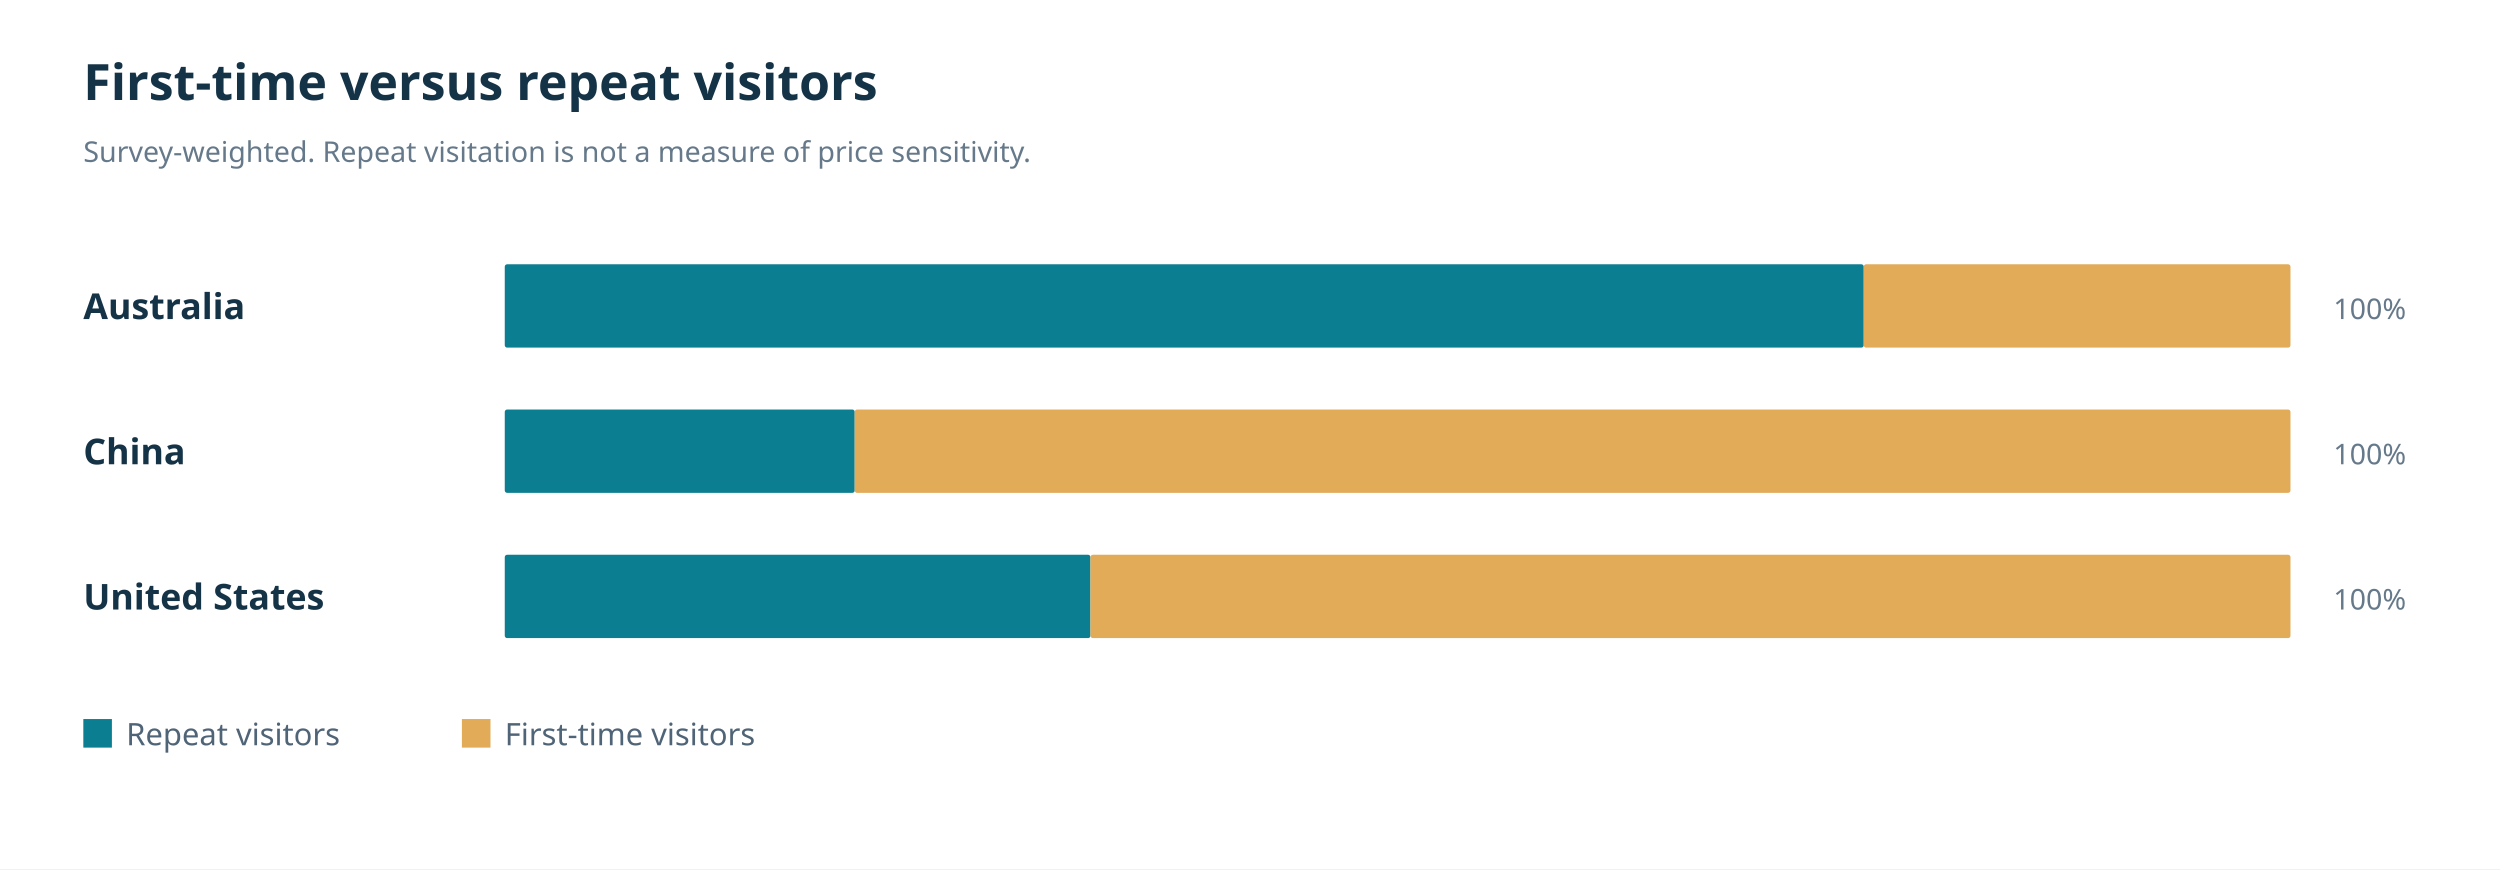
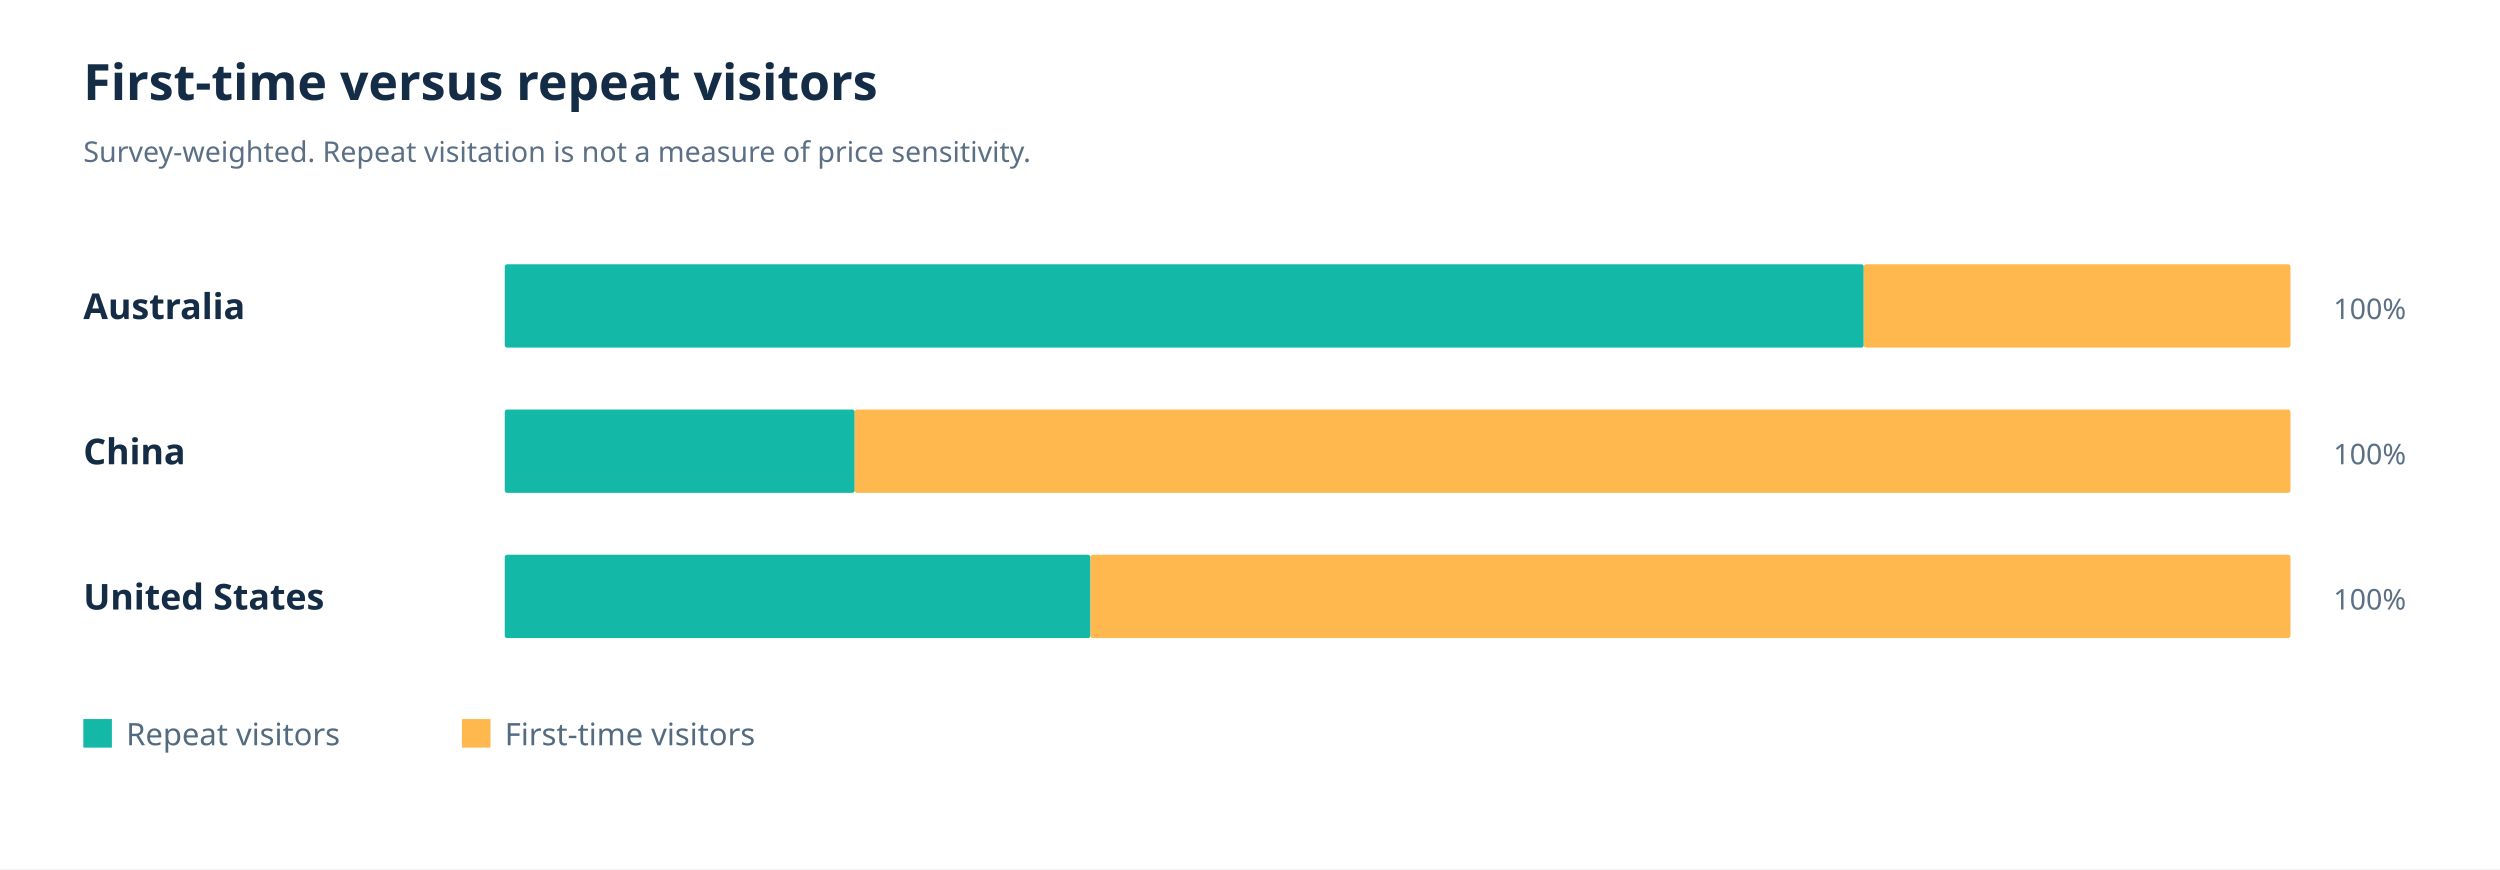
<svg xmlns="http://www.w3.org/2000/svg" width="1050" height="365" viewBox="0 0 1050 365" role="img">
  <rect width="1050" height="365" fill="#fff" />
-   <style>text{font:15px system-ui,Segoe UI,sans-serif;fill:#153347}.small{font-size:12px;fill:#65798a}.title{font-size:21px;font-weight:700}.market{font-size:15px;font-weight:650}.legend{font-size:13px;fill:#506477}</style>
+   <style>text{font:15px system-ui,Segoe UI,sans-serif;fill:#142C46}.small{font-size:12px;fill:#5B7085}.title{font-size:21px;font-weight:700}.market{font-size:15px;font-weight:650}.legend{font-size:13px;fill:#526B80}</style>
  <text x="35" y="42" class="title">First-time versus repeat visitors</text>
  <text x="35" y="68" class="small">Survey-weighted. Repeat visitation is not a measure of price sensitivity.</text>
  <text x="35" y="134" class="market">Australia</text>
-   <rect x="212" y="111" width="570.772" height="35" rx="1" fill="#0b7e91" />
-   <rect x="782.772" y="111" width="179.228" height="35" rx="1" fill="#e2ab58" />
+   <rect x="212" y="111" width="570.772" height="35" rx="1" fill="#14B8A6" />
+   <rect x="782.772" y="111" width="179.228" height="35" rx="1" fill="#FFB84D" />
  <text x="980" y="134" class="small">100%</text>
  <text x="35" y="195" class="market">China</text>
-   <rect x="212" y="172" width="146.979" height="35" rx="1" fill="#0b7e91" />
-   <rect x="358.979" y="172" width="603.021" height="35" rx="1" fill="#e2ab58" />
+   <rect x="212" y="172" width="146.979" height="35" rx="1" fill="#14B8A6" />
+   <rect x="358.979" y="172" width="603.021" height="35" rx="1" fill="#FFB84D" />
  <text x="980" y="195" class="small">100%</text>
  <text x="35" y="256" class="market">United States</text>
-   <rect x="212" y="233" width="245.998" height="35" rx="1" fill="#0b7e91" />
-   <rect x="457.998" y="233" width="504.002" height="35" rx="1" fill="#e2ab58" />
+   <rect x="212" y="233" width="245.998" height="35" rx="1" fill="#14B8A6" />
+   <rect x="457.998" y="233" width="504.002" height="35" rx="1" fill="#FFB84D" />
  <text x="980" y="256" class="small">100%</text>
-   <rect x="35" y="302" width="12" height="12" fill="#0b7e91" />
+   <rect x="35" y="302" width="12" height="12" fill="#14B8A6" />
  <text x="53" y="313" class="legend">Repeat visitors</text>
-   <rect x="194" y="302" width="12" height="12" fill="#e2ab58" />
+   <rect x="194" y="302" width="12" height="12" fill="#FFB84D" />
  <text x="212" y="313" class="legend">First-time visitors</text>
</svg>
